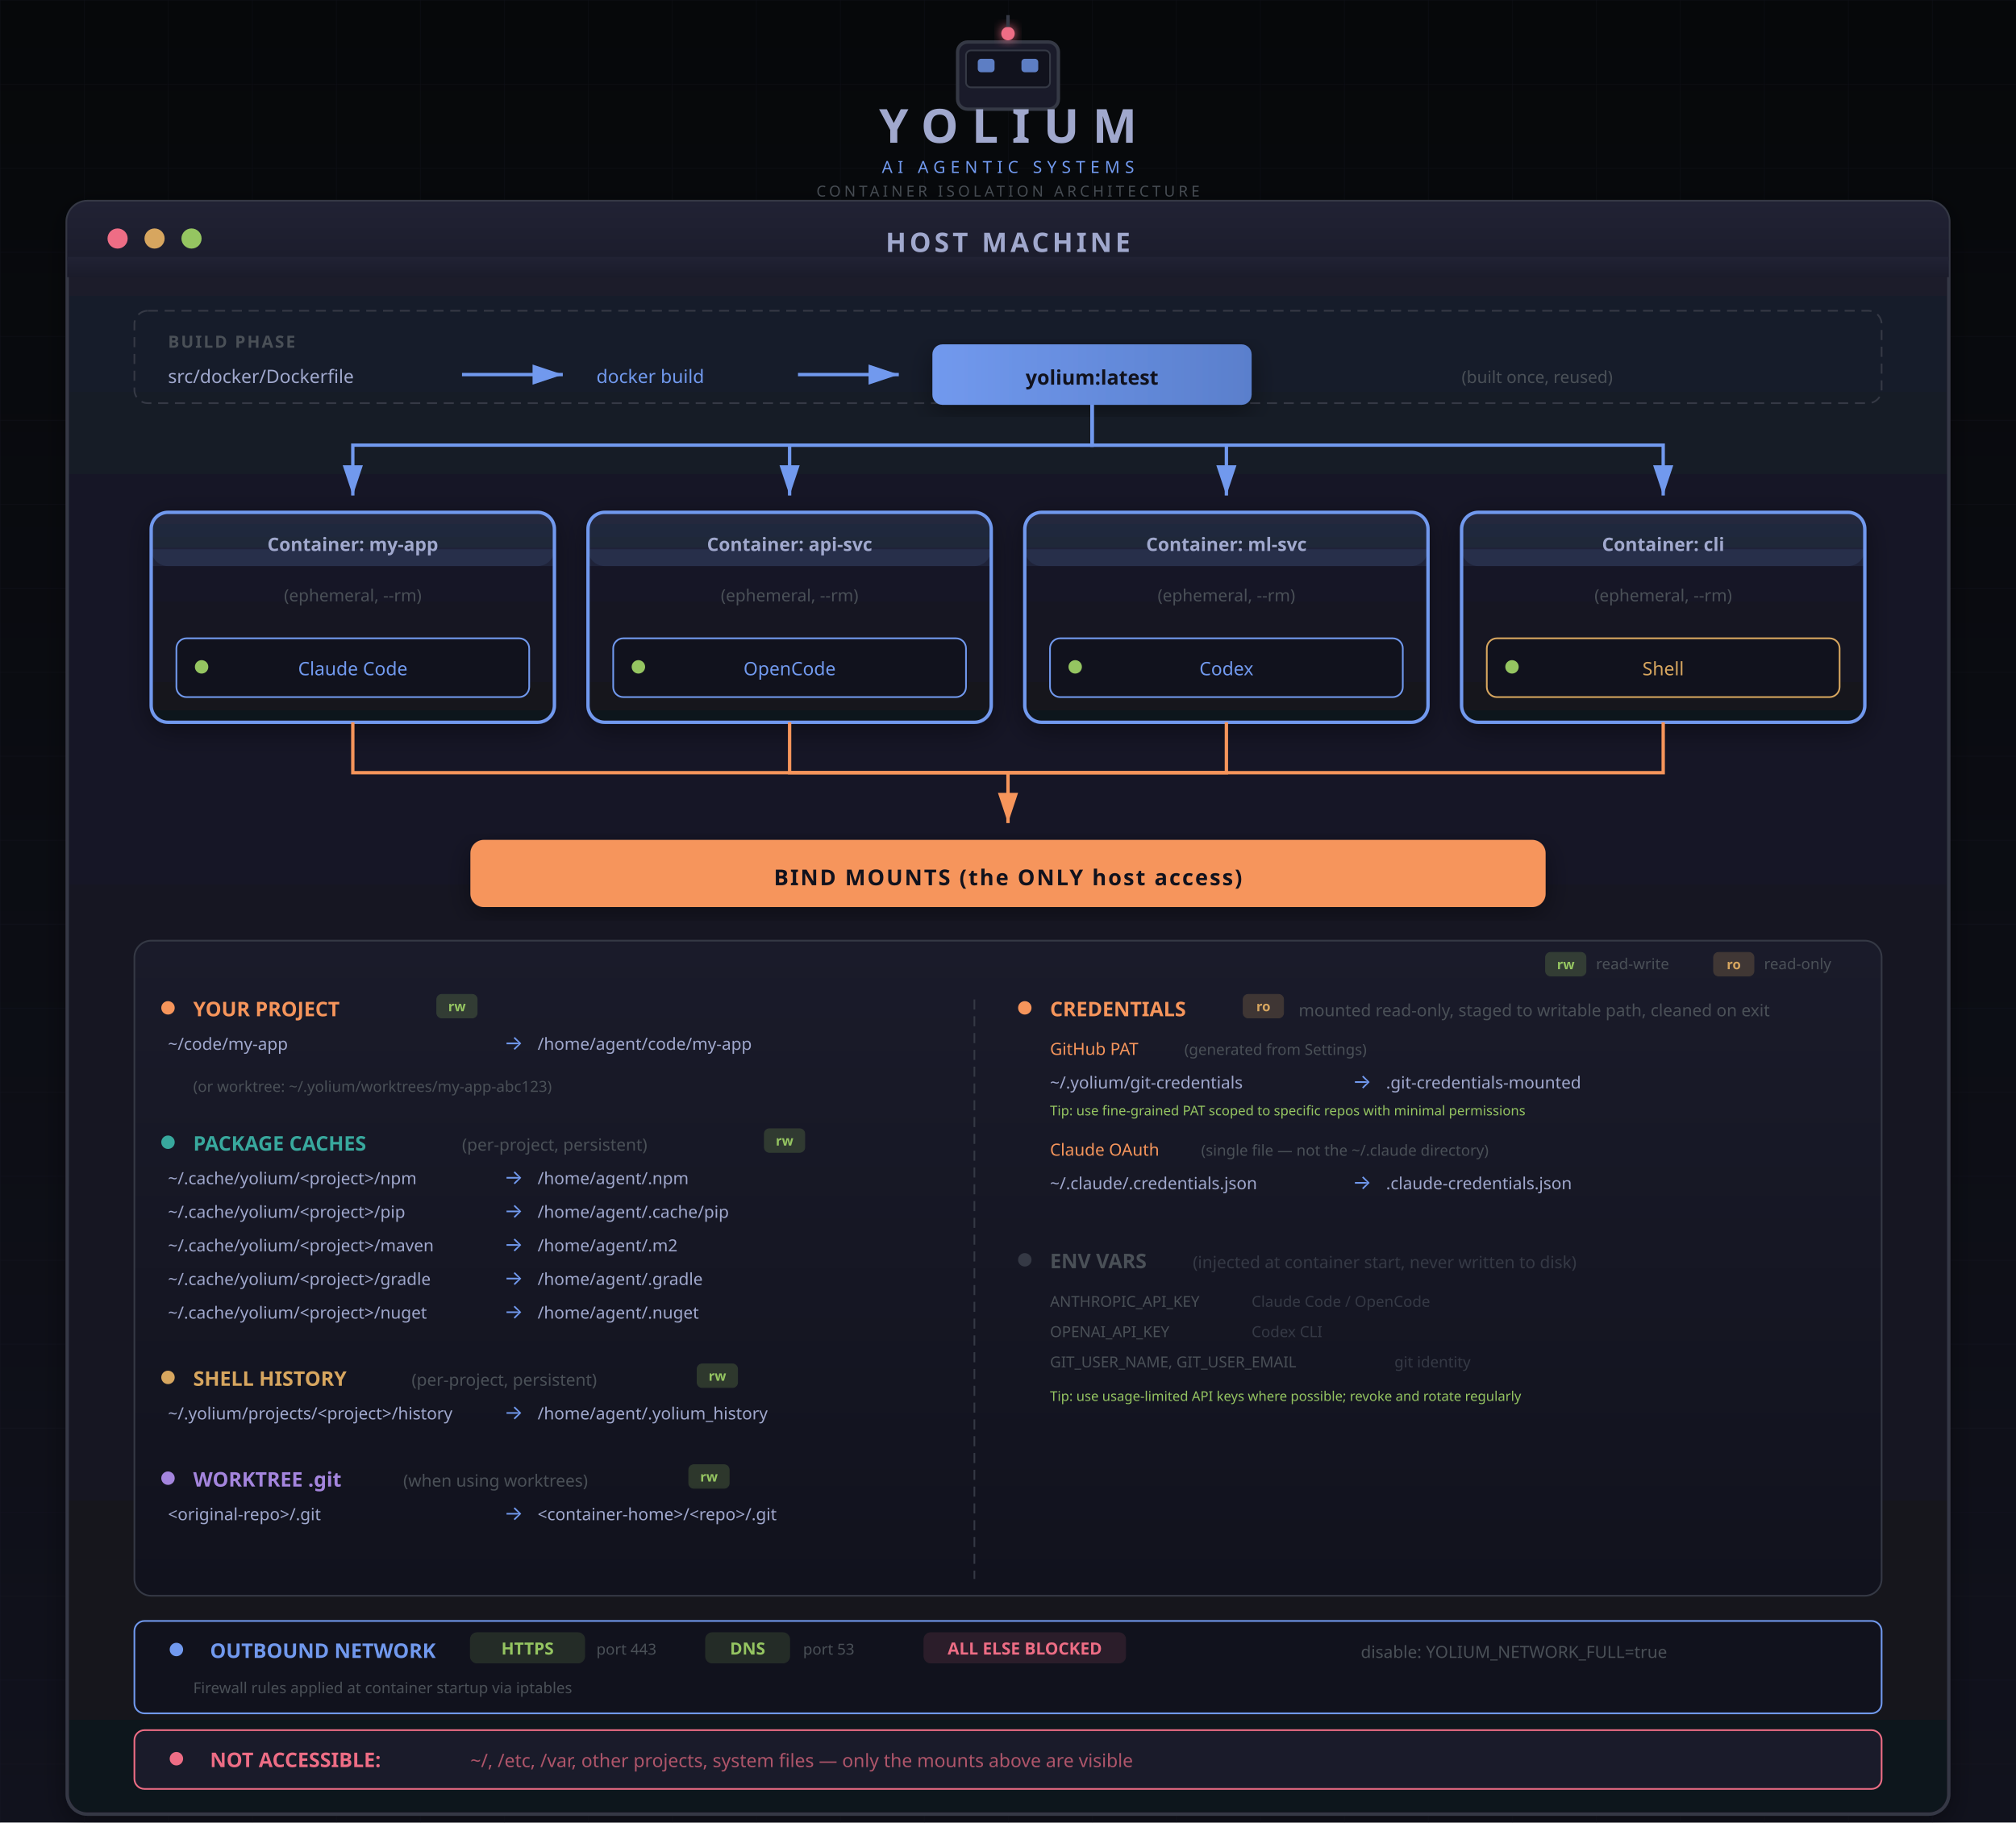
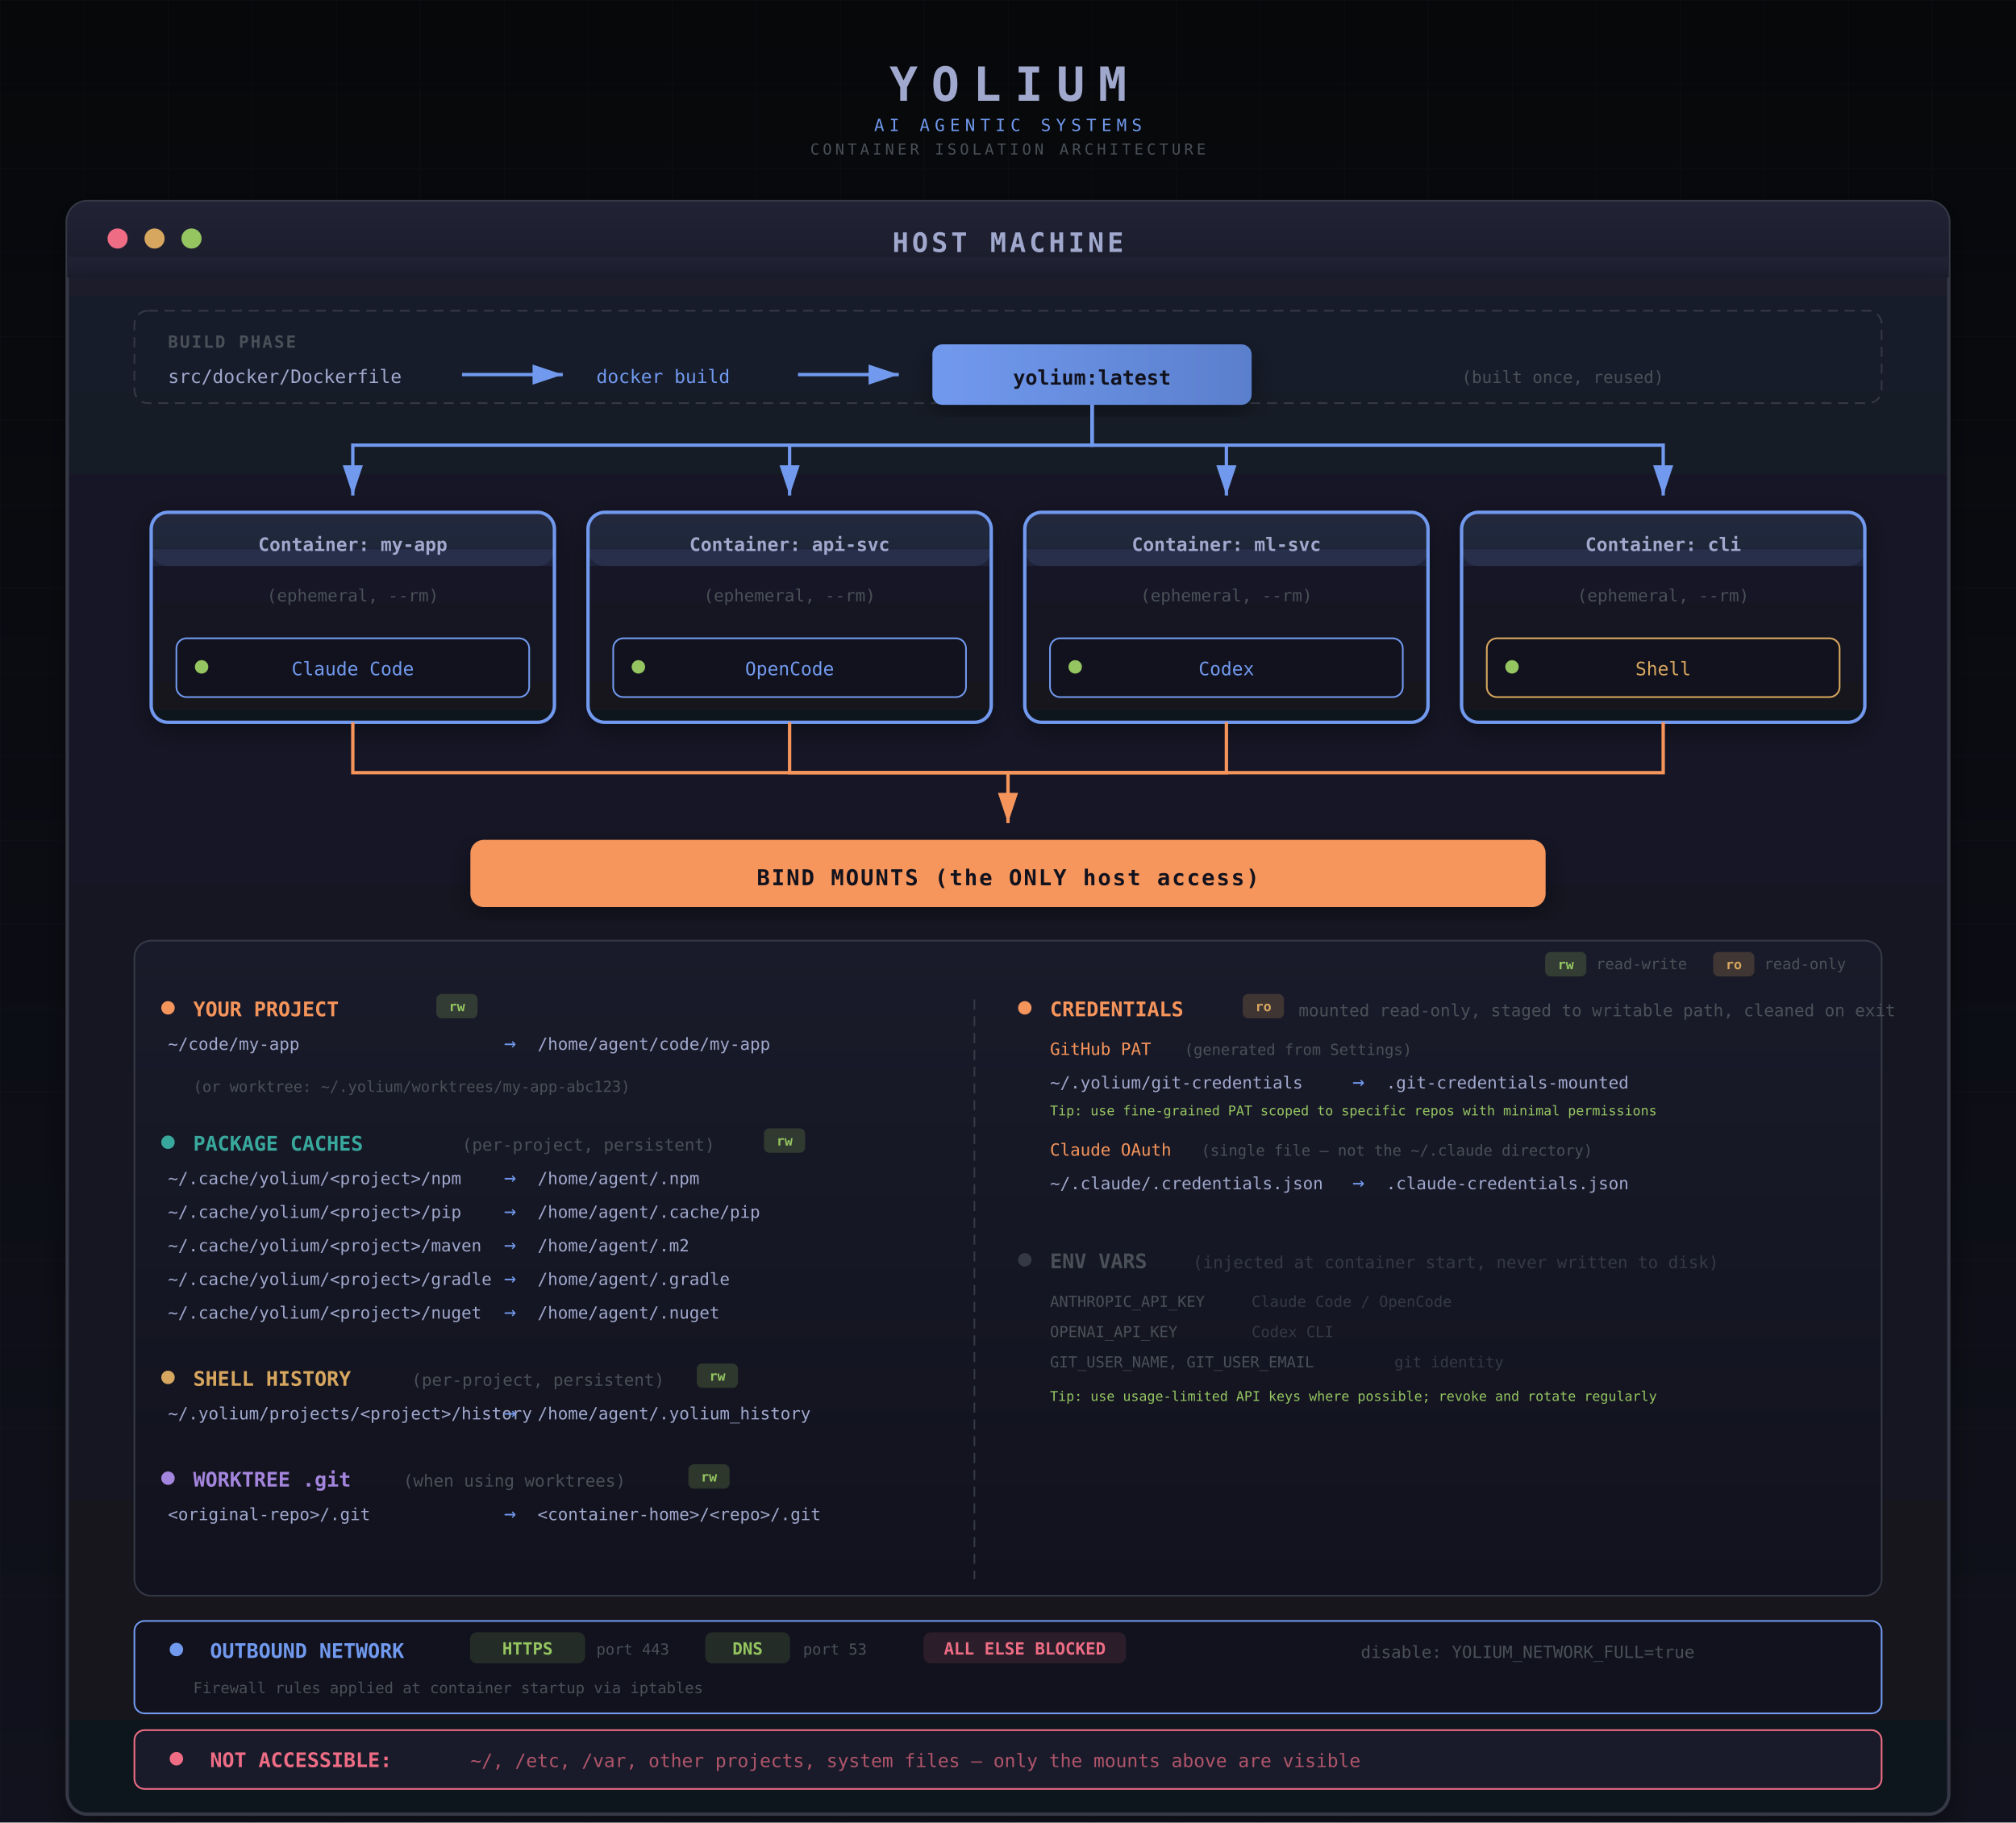
- <svg xmlns="http://www.w3.org/2000/svg" viewBox="0 0 1200 1085" font-family="'Segoe UI', 'SF Pro Display', -apple-system, sans-serif">
+ <svg xmlns="http://www.w3.org/2000/svg" viewBox="0 0 1200 1085" font-family="'JetBrainsMono Nerd Font', 'JetBrains Mono', monospace">
  <defs>
    <linearGradient id="bgGrad" x1="0%" y1="0%" x2="0%" y2="100%">
      <stop offset="0%" style="stop-color:#06080A" />
      <stop offset="100%" style="stop-color:#11121D" />
    </linearGradient>
    <linearGradient id="cardGrad" x1="0%" y1="0%" x2="0%" y2="100%">
      <stop offset="0%" style="stop-color:#1A1B2A" />
      <stop offset="100%" style="stop-color:#11121D" />
    </linearGradient>
    <linearGradient id="headerGrad" x1="0%" y1="0%" x2="0%" y2="100%">
      <stop offset="0%" style="stop-color:#212234" />
      <stop offset="100%" style="stop-color:#1A1B2A" />
    </linearGradient>
    <linearGradient id="accentGrad" x1="0%" y1="0%" x2="100%" y2="0%">
      <stop offset="0%" style="stop-color:#7199EE" />
      <stop offset="100%" style="stop-color:#5A7FCC" />
    </linearGradient>
    <linearGradient id="dangerGrad" x1="0%" y1="0%" x2="100%" y2="0%">
      <stop offset="0%" style="stop-color:#EE6D85" />
      <stop offset="100%" style="stop-color:#CC5070" />
    </linearGradient>
    <marker id="arrowBlue" markerWidth="10" markerHeight="10" refX="9" refY="3" orient="auto">
      <path d="M0,0 L0,6 L9,3 z" fill="#7199EE" />
    </marker>
    <marker id="arrowOrange" markerWidth="10" markerHeight="10" refX="9" refY="3" orient="auto">
      <path d="M0,0 L0,6 L9,3 z" fill="#F6955B" />
    </marker>
    <filter id="glow" x="-50%" y="-50%" width="200%" height="200%">
      <feGaussianBlur stdDeviation="3" result="blur" />
      <feMerge>
        <feMergeNode in="blur" />
        <feMergeNode in="SourceGraphic" />
      </feMerge>
    </filter>
    <filter id="shadow" x="-20%" y="-20%" width="140%" height="140%">
      <feDropShadow dx="0" dy="4" stdDeviation="8" flood-color="#000" flood-opacity="0.4" />
    </filter>
  </defs>
  <rect width="1200" height="1085" fill="url(#bgGrad)" />
  <pattern id="grid" width="50" height="50" patternUnits="userSpaceOnUse">
    <path d="M 50 0 L 0 0 0 50" fill="none" stroke="#212234" stroke-width="0.5" opacity="0.3" />
  </pattern>
  <rect width="1200" height="1085" fill="url(#grid)" />
-   <g transform="translate(600, 35)">
-     <g transform="translate(-30, -20)">
-       <rect x="0" y="10" width="60" height="40" rx="6" fill="#1A1B2A" stroke="#353945" stroke-width="2" />
-       <rect x="5" y="15" width="50" height="22" rx="3" fill="#11121D" stroke="#353945" stroke-width="1" />
-       <rect x="12" y="20" width="10" height="8" rx="2" fill="#7199EE" opacity="0.8" />
-       <rect x="38" y="20" width="10" height="8" rx="2" fill="#7199EE" opacity="0.8" />
-       <circle cx="30" cy="5" r="4" fill="#EE6D85" filter="url(#glow)" />
-       <line x1="30" y1="1" x2="30" y2="-6" stroke="#353945" stroke-width="2" />
-     </g>
-     <text x="0" y="50" text-anchor="middle" fill="#A0A8CD" font-size="28" font-weight="600" letter-spacing="8">YOLIUM</text>
-     <text x="0" y="68" text-anchor="middle" fill="#7199EE" font-size="10" letter-spacing="3">AI AGENTIC SYSTEMS</text>
-     <text x="0" y="82" text-anchor="middle" fill="#4A5057" font-size="9" letter-spacing="2">CONTAINER ISOLATION ARCHITECTURE</text>
+   <g transform="translate(600, 60)">
+     <text x="0" y="0" text-anchor="middle" fill="#A0A8CD" font-size="28" font-weight="600" letter-spacing="8">YOLIUM</text>
+     <text x="0" y="18" text-anchor="middle" fill="#7199EE" font-size="10" letter-spacing="3">AI AGENTIC SYSTEMS</text>
+     <text x="0" y="32" text-anchor="middle" fill="#4A5057" font-size="9" letter-spacing="2">CONTAINER ISOLATION ARCHITECTURE</text>
  </g>
  <rect x="40" y="120" width="1120" height="960" rx="12" fill="url(#cardGrad)" stroke="#353945" stroke-width="2" filter="url(#shadow)" />
  <rect x="40" y="120" width="1120" height="45" rx="12" fill="url(#headerGrad)" />
  <rect x="40" y="153" width="1120" height="12" fill="url(#headerGrad)" />
  <text x="600" y="150" text-anchor="middle" fill="#A0A8CD" font-size="16" font-weight="600" letter-spacing="2">HOST MACHINE</text>
  <circle cx="70" cy="142" r="6" fill="#EE6D85" />
  <circle cx="92" cy="142" r="6" fill="#D7A65F" />
  <circle cx="114" cy="142" r="6" fill="#95C561" />
  <rect x="80" y="185" width="1040" height="55" rx="8" fill="none" stroke="#353945" stroke-width="1" stroke-dasharray="6,4" />
  <text x="100" y="207" fill="#4A5057" font-size="10" font-weight="600" letter-spacing="1">BUILD PHASE</text>
  <text x="100" y="228" fill="#A0A8CD" font-size="11">src/docker/Dockerfile</text>
  <path d="M 275 223 L 335 223" stroke="#7199EE" stroke-width="2" marker-end="url(#arrowBlue)" />
  <text x="355" y="228" fill="#7199EE" font-size="11" font-weight="500">docker build</text>
  <path d="M 475 223 L 535 223" stroke="#7199EE" stroke-width="2" marker-end="url(#arrowBlue)" />
  <rect x="555" y="205" width="190" height="36" rx="6" fill="url(#accentGrad)" filter="url(#shadow)" />
  <text x="650" y="229" text-anchor="middle" fill="#11121D" font-size="12" font-weight="600">yolium:latest</text>
  <text x="870" y="228" fill="#4A5057" font-size="10">(built once, reused)</text>
  <path d="M 650 241 L 650 265 L 210 265 L 210 295" stroke="#7199EE" stroke-width="2" fill="none" marker-end="url(#arrowBlue)" />
  <path d="M 650 241 L 650 265 L 470 265 L 470 295" stroke="#7199EE" stroke-width="2" fill="none" marker-end="url(#arrowBlue)" />
  <path d="M 650 241 L 650 265 L 730 265 L 730 295" stroke="#7199EE" stroke-width="2" fill="none" marker-end="url(#arrowBlue)" />
  <path d="M 650 241 L 650 265 L 990 265 L 990 295" stroke="#7199EE" stroke-width="2" fill="none" marker-end="url(#arrowBlue)" />
  <rect x="90" y="305" width="240" height="125" rx="10" fill="url(#cardGrad)" stroke="#7199EE" stroke-width="2" filter="url(#shadow)" />
  <rect x="90" y="305" width="240" height="32" rx="10" fill="#7199EE" opacity="0.1" />
  <rect x="90" y="327" width="240" height="10" fill="#7199EE" opacity="0.1" />
  <text x="210" y="328" text-anchor="middle" fill="#A0A8CD" font-size="11" font-weight="600">Container: my-app</text>
  <text x="210" y="358" text-anchor="middle" fill="#4A5057" font-size="10">(ephemeral, --rm)</text>
  <rect x="105" y="380" width="210" height="35" rx="6" fill="#11121D" stroke="#7199EE" stroke-width="1" />
  <circle cx="120" cy="397" r="4" fill="#95C561" />
  <text x="210" y="402" text-anchor="middle" fill="#7199EE" font-size="11" font-weight="500">Claude Code</text>
  <rect x="350" y="305" width="240" height="125" rx="10" fill="url(#cardGrad)" stroke="#7199EE" stroke-width="2" filter="url(#shadow)" />
  <rect x="350" y="305" width="240" height="32" rx="10" fill="#7199EE" opacity="0.1" />
  <rect x="350" y="327" width="240" height="10" fill="#7199EE" opacity="0.1" />
  <text x="470" y="328" text-anchor="middle" fill="#A0A8CD" font-size="11" font-weight="600">Container: api-svc</text>
  <text x="470" y="358" text-anchor="middle" fill="#4A5057" font-size="10">(ephemeral, --rm)</text>
  <rect x="365" y="380" width="210" height="35" rx="6" fill="#11121D" stroke="#7199EE" stroke-width="1" />
  <circle cx="380" cy="397" r="4" fill="#95C561" />
  <text x="470" y="402" text-anchor="middle" fill="#7199EE" font-size="11" font-weight="500">OpenCode</text>
  <rect x="610" y="305" width="240" height="125" rx="10" fill="url(#cardGrad)" stroke="#7199EE" stroke-width="2" filter="url(#shadow)" />
  <rect x="610" y="305" width="240" height="32" rx="10" fill="#7199EE" opacity="0.1" />
  <rect x="610" y="327" width="240" height="10" fill="#7199EE" opacity="0.1" />
  <text x="730" y="328" text-anchor="middle" fill="#A0A8CD" font-size="11" font-weight="600">Container: ml-svc</text>
  <text x="730" y="358" text-anchor="middle" fill="#4A5057" font-size="10">(ephemeral, --rm)</text>
  <rect x="625" y="380" width="210" height="35" rx="6" fill="#11121D" stroke="#7199EE" stroke-width="1" />
  <circle cx="640" cy="397" r="4" fill="#95C561" />
  <text x="730" y="402" text-anchor="middle" fill="#7199EE" font-size="11" font-weight="500">Codex</text>
  <rect x="870" y="305" width="240" height="125" rx="10" fill="url(#cardGrad)" stroke="#7199EE" stroke-width="2" filter="url(#shadow)" />
  <rect x="870" y="305" width="240" height="32" rx="10" fill="#7199EE" opacity="0.1" />
  <rect x="870" y="327" width="240" height="10" fill="#7199EE" opacity="0.1" />
  <text x="990" y="328" text-anchor="middle" fill="#A0A8CD" font-size="11" font-weight="600">Container: cli</text>
  <text x="990" y="358" text-anchor="middle" fill="#4A5057" font-size="10">(ephemeral, --rm)</text>
  <rect x="885" y="380" width="210" height="35" rx="6" fill="#11121D" stroke="#D7A65F" stroke-width="1" />
  <circle cx="900" cy="397" r="4" fill="#95C561" />
  <text x="990" y="402" text-anchor="middle" fill="#D7A65F" font-size="11" font-weight="500">Shell</text>
  <path d="M 210 430 L 210 460 L 600 460" stroke="#F6955B" stroke-width="2" fill="none" />
  <path d="M 470 430 L 470 460 L 600 460" stroke="#F6955B" stroke-width="2" fill="none" />
  <path d="M 730 430 L 730 460 L 600 460" stroke="#F6955B" stroke-width="2" fill="none" />
  <path d="M 990 430 L 990 460 L 600 460" stroke="#F6955B" stroke-width="2" fill="none" />
  <path d="M 600 460 L 600 490" stroke="#F6955B" stroke-width="2" fill="none" marker-end="url(#arrowOrange)" />
  <rect x="280" y="500" width="640" height="40" rx="8" fill="#F6955B" filter="url(#shadow)" />
  <text x="600" y="527" text-anchor="middle" fill="#11121D" font-size="13" font-weight="600" letter-spacing="1">BIND MOUNTS (the ONLY host access)</text>
  <rect x="80" y="560" width="1040" height="390" rx="10" fill="url(#cardGrad)" stroke="#353945" stroke-width="1" />
  <g transform="translate(920, 575)">
    <rect x="0" y="-8" width="24" height="14" rx="3" fill="#95C561" opacity="0.2" stroke="#95C561" stroke-width="0.5" />
    <text x="12" y="2" text-anchor="middle" fill="#95C561" font-size="8" font-weight="600">rw</text>
    <text x="30" y="2" fill="#4A5057" font-size="9">read-write</text>
    <rect x="100" y="-8" width="24" height="14" rx="3" fill="#D7A65F" opacity="0.2" stroke="#D7A65F" stroke-width="0.5" />
    <text x="112" y="2" text-anchor="middle" fill="#D7A65F" font-size="8" font-weight="600">ro</text>
    <text x="130" y="2" fill="#4A5057" font-size="9">read-only</text>
  </g>
  <line x1="580" y1="595" x2="580" y2="940" stroke="#353945" stroke-width="1" stroke-dasharray="6,4" />
  <g transform="translate(100, 600)">
    <circle cx="0" cy="0" r="4" fill="#F6955B" />
    <text x="15" y="5" fill="#F6955B" font-size="12" font-weight="600">YOUR PROJECT</text>
    <rect x="160" y="-8" width="24" height="14" rx="3" fill="#95C561" opacity="0.2" stroke="#95C561" stroke-width="0.5" />
    <text x="172" y="2" text-anchor="middle" fill="#95C561" font-size="8" font-weight="600">rw</text>
  </g>
  <g transform="translate(100, 625)">
    <text y="0" fill="#A0A8CD" font-size="10">~/code/my-app</text>
    <text x="200" y="0" fill="#7199EE" font-size="12">→</text>
    <text x="220" y="0" fill="#A0A8CD" font-size="10">/home/agent/code/my-app</text>
  </g>
  <text x="115" y="650" fill="#4A5057" font-size="9">(or worktree: ~/.yolium/worktrees/my-app-abc123)</text>
  <g transform="translate(100, 680)">
    <circle cx="0" cy="0" r="4" fill="#38A89D" />
    <text x="15" y="5" fill="#38A89D" font-size="12" font-weight="600">PACKAGE CACHES</text>
    <text x="175" y="5" fill="#4A5057" font-size="10">(per-project, persistent)</text>
    <rect x="355" y="-8" width="24" height="14" rx="3" fill="#95C561" opacity="0.2" stroke="#95C561" stroke-width="0.5" />
    <text x="367" y="2" text-anchor="middle" fill="#95C561" font-size="8" font-weight="600">rw</text>
  </g>
  <g transform="translate(100, 705)">
    <text y="0" fill="#A0A8CD" font-size="10">~/.cache/yolium/&lt;project&gt;/npm</text>
    <text x="200" y="0" fill="#7199EE" font-size="12">→</text>
    <text x="220" y="0" fill="#A0A8CD" font-size="10">/home/agent/.npm</text>
  </g>
  <g transform="translate(100, 725)">
    <text y="0" fill="#A0A8CD" font-size="10">~/.cache/yolium/&lt;project&gt;/pip</text>
    <text x="200" y="0" fill="#7199EE" font-size="12">→</text>
    <text x="220" y="0" fill="#A0A8CD" font-size="10">/home/agent/.cache/pip</text>
  </g>
  <g transform="translate(100, 745)">
    <text y="0" fill="#A0A8CD" font-size="10">~/.cache/yolium/&lt;project&gt;/maven</text>
    <text x="200" y="0" fill="#7199EE" font-size="12">→</text>
    <text x="220" y="0" fill="#A0A8CD" font-size="10">/home/agent/.m2</text>
  </g>
  <g transform="translate(100, 765)">
    <text y="0" fill="#A0A8CD" font-size="10">~/.cache/yolium/&lt;project&gt;/gradle</text>
    <text x="200" y="0" fill="#7199EE" font-size="12">→</text>
    <text x="220" y="0" fill="#A0A8CD" font-size="10">/home/agent/.gradle</text>
  </g>
  <g transform="translate(100, 785)">
    <text y="0" fill="#A0A8CD" font-size="10">~/.cache/yolium/&lt;project&gt;/nuget</text>
    <text x="200" y="0" fill="#7199EE" font-size="12">→</text>
    <text x="220" y="0" fill="#A0A8CD" font-size="10">/home/agent/.nuget</text>
  </g>
  <g transform="translate(100, 820)">
    <circle cx="0" cy="0" r="4" fill="#D7A65F" />
    <text x="15" y="5" fill="#D7A65F" font-size="12" font-weight="600">SHELL HISTORY</text>
    <text x="145" y="5" fill="#4A5057" font-size="10">(per-project, persistent)</text>
    <rect x="315" y="-8" width="24" height="14" rx="3" fill="#95C561" opacity="0.2" stroke="#95C561" stroke-width="0.5" />
    <text x="327" y="2" text-anchor="middle" fill="#95C561" font-size="8" font-weight="600">rw</text>
  </g>
  <g transform="translate(100, 845)">
    <text y="0" fill="#A0A8CD" font-size="10">~/.yolium/projects/&lt;project&gt;/history</text>
    <text x="200" y="0" fill="#7199EE" font-size="12">→</text>
    <text x="220" y="0" fill="#A0A8CD" font-size="10">/home/agent/.yolium_history</text>
  </g>
  <g transform="translate(100, 880)">
    <circle cx="0" cy="0" r="4" fill="#A485DD" />
    <text x="15" y="5" fill="#A485DD" font-size="12" font-weight="600">WORKTREE .git</text>
    <text x="140" y="5" fill="#4A5057" font-size="10">(when using worktrees)</text>
    <rect x="310" y="-8" width="24" height="14" rx="3" fill="#95C561" opacity="0.2" stroke="#95C561" stroke-width="0.5" />
    <text x="322" y="2" text-anchor="middle" fill="#95C561" font-size="8" font-weight="600">rw</text>
  </g>
  <g transform="translate(100, 905)">
    <text y="0" fill="#A0A8CD" font-size="10">&lt;original-repo&gt;/.git</text>
    <text x="200" y="0" fill="#7199EE" font-size="12">→</text>
    <text x="220" y="0" fill="#A0A8CD" font-size="10">&lt;container-home&gt;/&lt;repo&gt;/.git</text>
  </g>
  <g transform="translate(610, 600)">
    <circle cx="0" cy="0" r="4" fill="#F6955B" />
    <text x="15" y="5" fill="#F6955B" font-size="12" font-weight="600">CREDENTIALS</text>
    <rect x="130" y="-8" width="24" height="14" rx="3" fill="#D7A65F" opacity="0.2" stroke="#D7A65F" stroke-width="0.5" />
    <text x="142" y="2" text-anchor="middle" fill="#D7A65F" font-size="8" font-weight="600">ro</text>
    <text x="163" y="5" fill="#4A5057" font-size="10">mounted read-only, staged to writable path, cleaned on exit</text>
  </g>
  <g transform="translate(625, 628)">
    <text y="0" fill="#F6955B" font-size="10" font-weight="500">GitHub PAT</text>
    <text x="80" y="0" fill="#4A5057" font-size="9">(generated from Settings)</text>
  </g>
  <g transform="translate(625, 648)">
    <text y="0" fill="#A0A8CD" font-size="10">~/.yolium/git-credentials</text>
    <text x="180" y="0" fill="#7199EE" font-size="12">→</text>
    <text x="200" y="0" fill="#A0A8CD" font-size="10">.git-credentials-mounted</text>
  </g>
  <g transform="translate(625, 664)">
    <text y="0" fill="#95C561" font-size="8">Tip: use fine-grained PAT scoped to specific repos with minimal permissions</text>
  </g>
  <g transform="translate(625, 688)">
    <text y="0" fill="#F6955B" font-size="10" font-weight="500">Claude OAuth</text>
    <text x="90" y="0" fill="#4A5057" font-size="9">(single file — not the ~/.claude directory)</text>
  </g>
  <g transform="translate(625, 708)">
    <text y="0" fill="#A0A8CD" font-size="10">~/.claude/.credentials.json</text>
    <text x="180" y="0" fill="#7199EE" font-size="12">→</text>
    <text x="200" y="0" fill="#A0A8CD" font-size="10">.claude-credentials.json</text>
  </g>
  <g transform="translate(610, 750)">
    <circle cx="0" cy="0" r="4" fill="#353945" />
    <text x="15" y="5" fill="#4A5057" font-size="12" font-weight="600">ENV VARS</text>
    <text x="100" y="5" fill="#353945" font-size="10">(injected at container start, never written to disk)</text>
  </g>
  <g transform="translate(625, 778)">
    <text y="0" fill="#4A5057" font-size="9">ANTHROPIC_API_KEY</text>
    <text x="120" y="0" fill="#353945" font-size="9">Claude Code / OpenCode</text>
  </g>
  <g transform="translate(625, 796)">
    <text y="0" fill="#4A5057" font-size="9">OPENAI_API_KEY</text>
    <text x="120" y="0" fill="#353945" font-size="9">Codex CLI</text>
  </g>
  <g transform="translate(625, 814)">
    <text y="0" fill="#4A5057" font-size="9">GIT_USER_NAME, GIT_USER_EMAIL</text>
    <text x="205" y="0" fill="#353945" font-size="9">git identity</text>
  </g>
  <g transform="translate(625, 834)">
    <text y="0" fill="#95C561" font-size="8">Tip: use usage-limited API keys where possible; revoke and rotate regularly</text>
  </g>
  <rect x="80" y="965" width="1040" height="55" rx="6" fill="#11121D" stroke="#7199EE" stroke-width="1" />
  <circle cx="105" cy="982" r="4" fill="#7199EE" />
  <text x="125" y="987" fill="#7199EE" font-size="12" font-weight="600">OUTBOUND NETWORK</text>
  <rect x="280" y="972" width="68" height="18" rx="4" fill="#95C561" opacity="0.15" stroke="#95C561" stroke-width="0.5" />
  <text x="314" y="985" text-anchor="middle" fill="#95C561" font-size="10" font-weight="600">HTTPS</text>
  <text x="355" y="985" fill="#4A5057" font-size="9">port 443</text>
  <rect x="420" y="972" width="50" height="18" rx="4" fill="#95C561" opacity="0.15" stroke="#95C561" stroke-width="0.5" />
  <text x="445" y="985" text-anchor="middle" fill="#95C561" font-size="10" font-weight="600">DNS</text>
  <text x="478" y="985" fill="#4A5057" font-size="9">port 53</text>
  <rect x="550" y="972" width="120" height="18" rx="4" fill="#EE6D85" opacity="0.12" stroke="#EE6D85" stroke-width="0.5" />
  <text x="610" y="985" text-anchor="middle" fill="#EE6D85" font-size="10" font-weight="600">ALL ELSE BLOCKED</text>
  <text x="115" y="1008" fill="#4A5057" font-size="9">Firewall rules applied at container startup via iptables</text>
  <text x="810" y="987" fill="#4A5057" font-size="10">disable: YOLIUM_NETWORK_FULL=true</text>
  <rect x="80" y="1030" width="1040" height="35" rx="6" fill="#1A1B2A" stroke="#EE6D85" stroke-width="1" />
  <circle cx="105" cy="1047" r="4" fill="#EE6D85" />
  <text x="125" y="1052" fill="#EE6D85" font-size="12" font-weight="600">NOT ACCESSIBLE:</text>
  <text x="280" y="1052" fill="#EE6D85" font-size="11" opacity="0.7">~/, /etc, /var, other projects, system files — only the mounts above are visible</text>
</svg>
